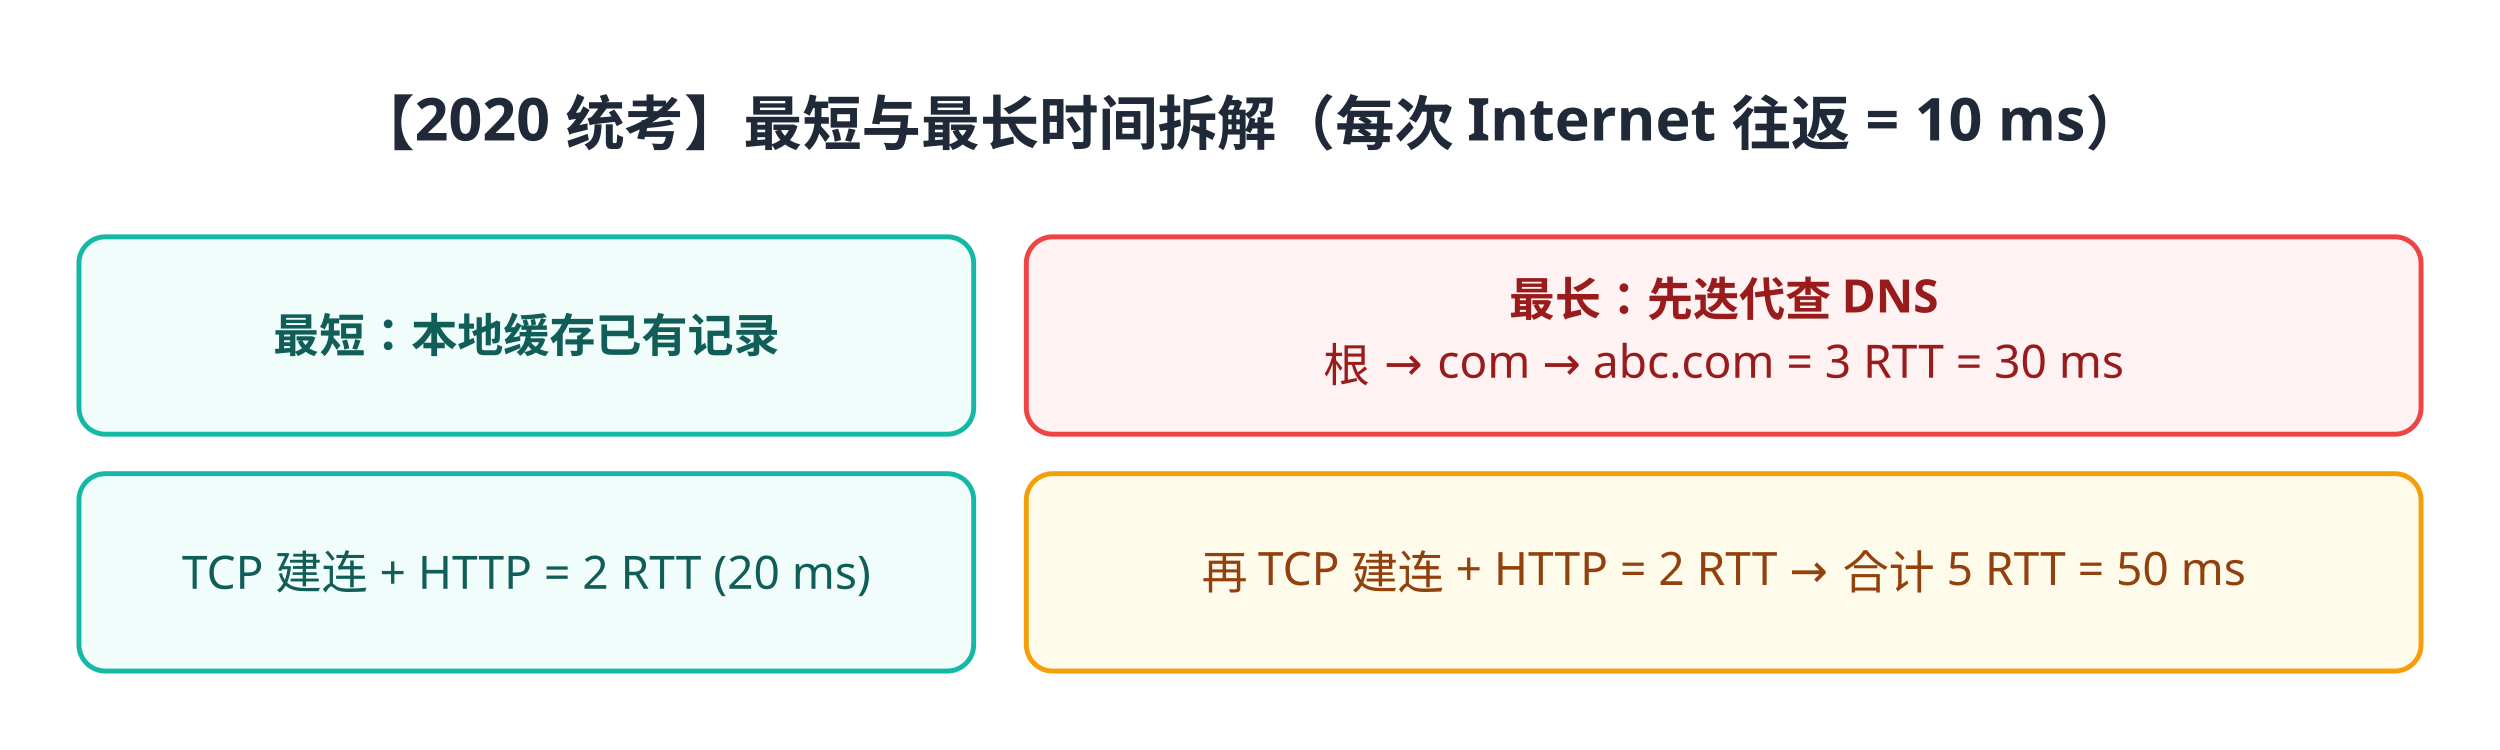
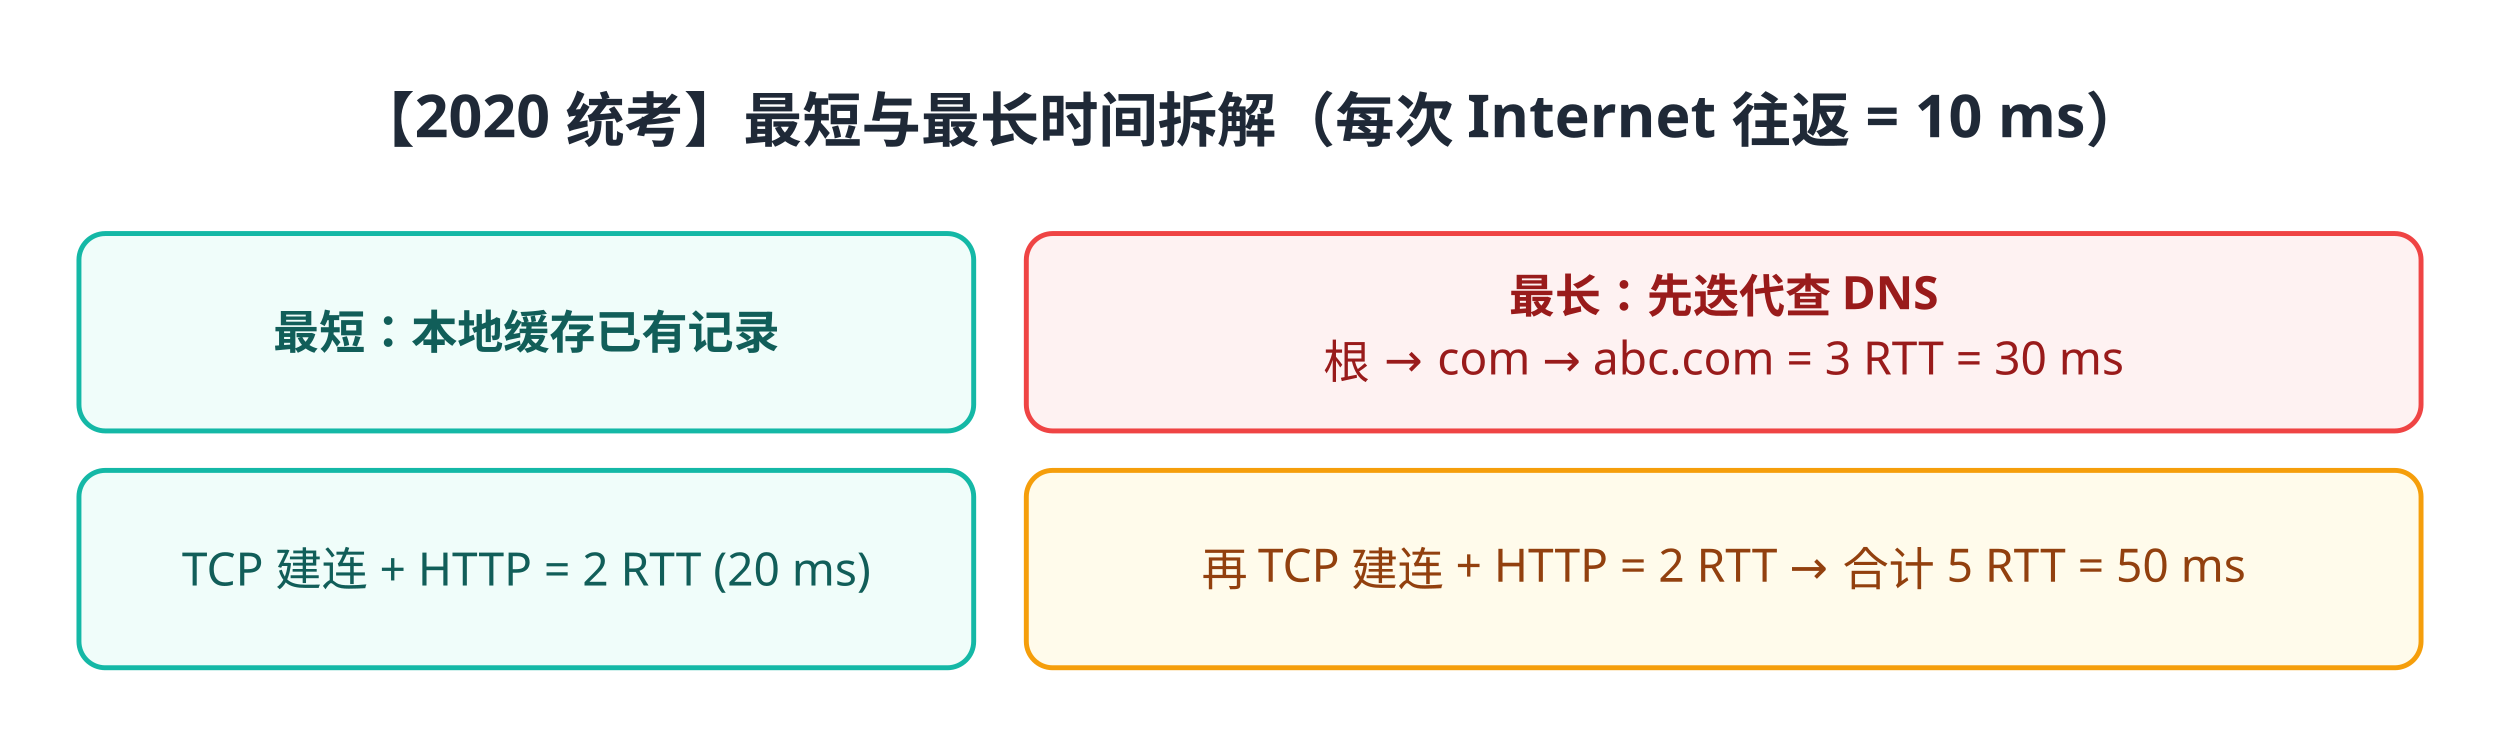
- <svg xmlns="http://www.w3.org/2000/svg" viewBox="0 0 760 228" width="760" height="228" role="img">
+ <svg xmlns="http://www.w3.org/2000/svg" viewBox="0 1 760 227" width="760" height="227" role="img">
  <g font-family="'PingFang SC','Noto Sans SC','Microsoft YaHei',system-ui,sans-serif">
    <text x="380" y="44" text-anchor="middle" font-size="18" font-weight="600" fill="#1f2937">【2020 统考】最短与最长时间拆解（每次 Internet 往返 = 10 ms）</text>
    <rect x="24" y="72" width="272" height="60" rx="8" fill="#f0fdfa" stroke="#14b8a6" stroke-width="1.5" />
    <text x="160" y="107" text-anchor="middle" font-size="14" font-weight="600" fill="#115e59">最短：本地缓存已有记录</text>
    <rect x="24" y="144" width="272" height="60" rx="8" fill="#f0fdfa" stroke="#14b8a6" stroke-width="1.5" />
    <text x="160" y="179" text-anchor="middle" font-size="14" font-weight="400" fill="#115e59">TCP 建连 + HTTP = 2 RTT (20 ms)</text>
    <rect x="312" y="72" width="424" height="60" rx="8" fill="#fef2f2" stroke="#ef4444" stroke-width="1.5" />
    <text x="524" y="96" text-anchor="middle" font-size="14" font-weight="600" fill="#991b1b">最长：先迭代查 DNS</text>
    <text x="524" y="116" text-anchor="middle" font-size="14" font-weight="400" fill="#991b1b">根 → com → abc.com = 3 RTT = 30 ms</text>
    <rect x="312" y="144" width="424" height="60" rx="8" fill="#fffbeb" stroke="#f59e0b" stroke-width="1.5" />
    <text x="524" y="179" text-anchor="middle" font-size="14" font-weight="400" fill="#92400e">再 TCP 建连 + HTTP = 2 RTT → 合计 5 RTT = 50 ms</text>
  </g>
</svg>
